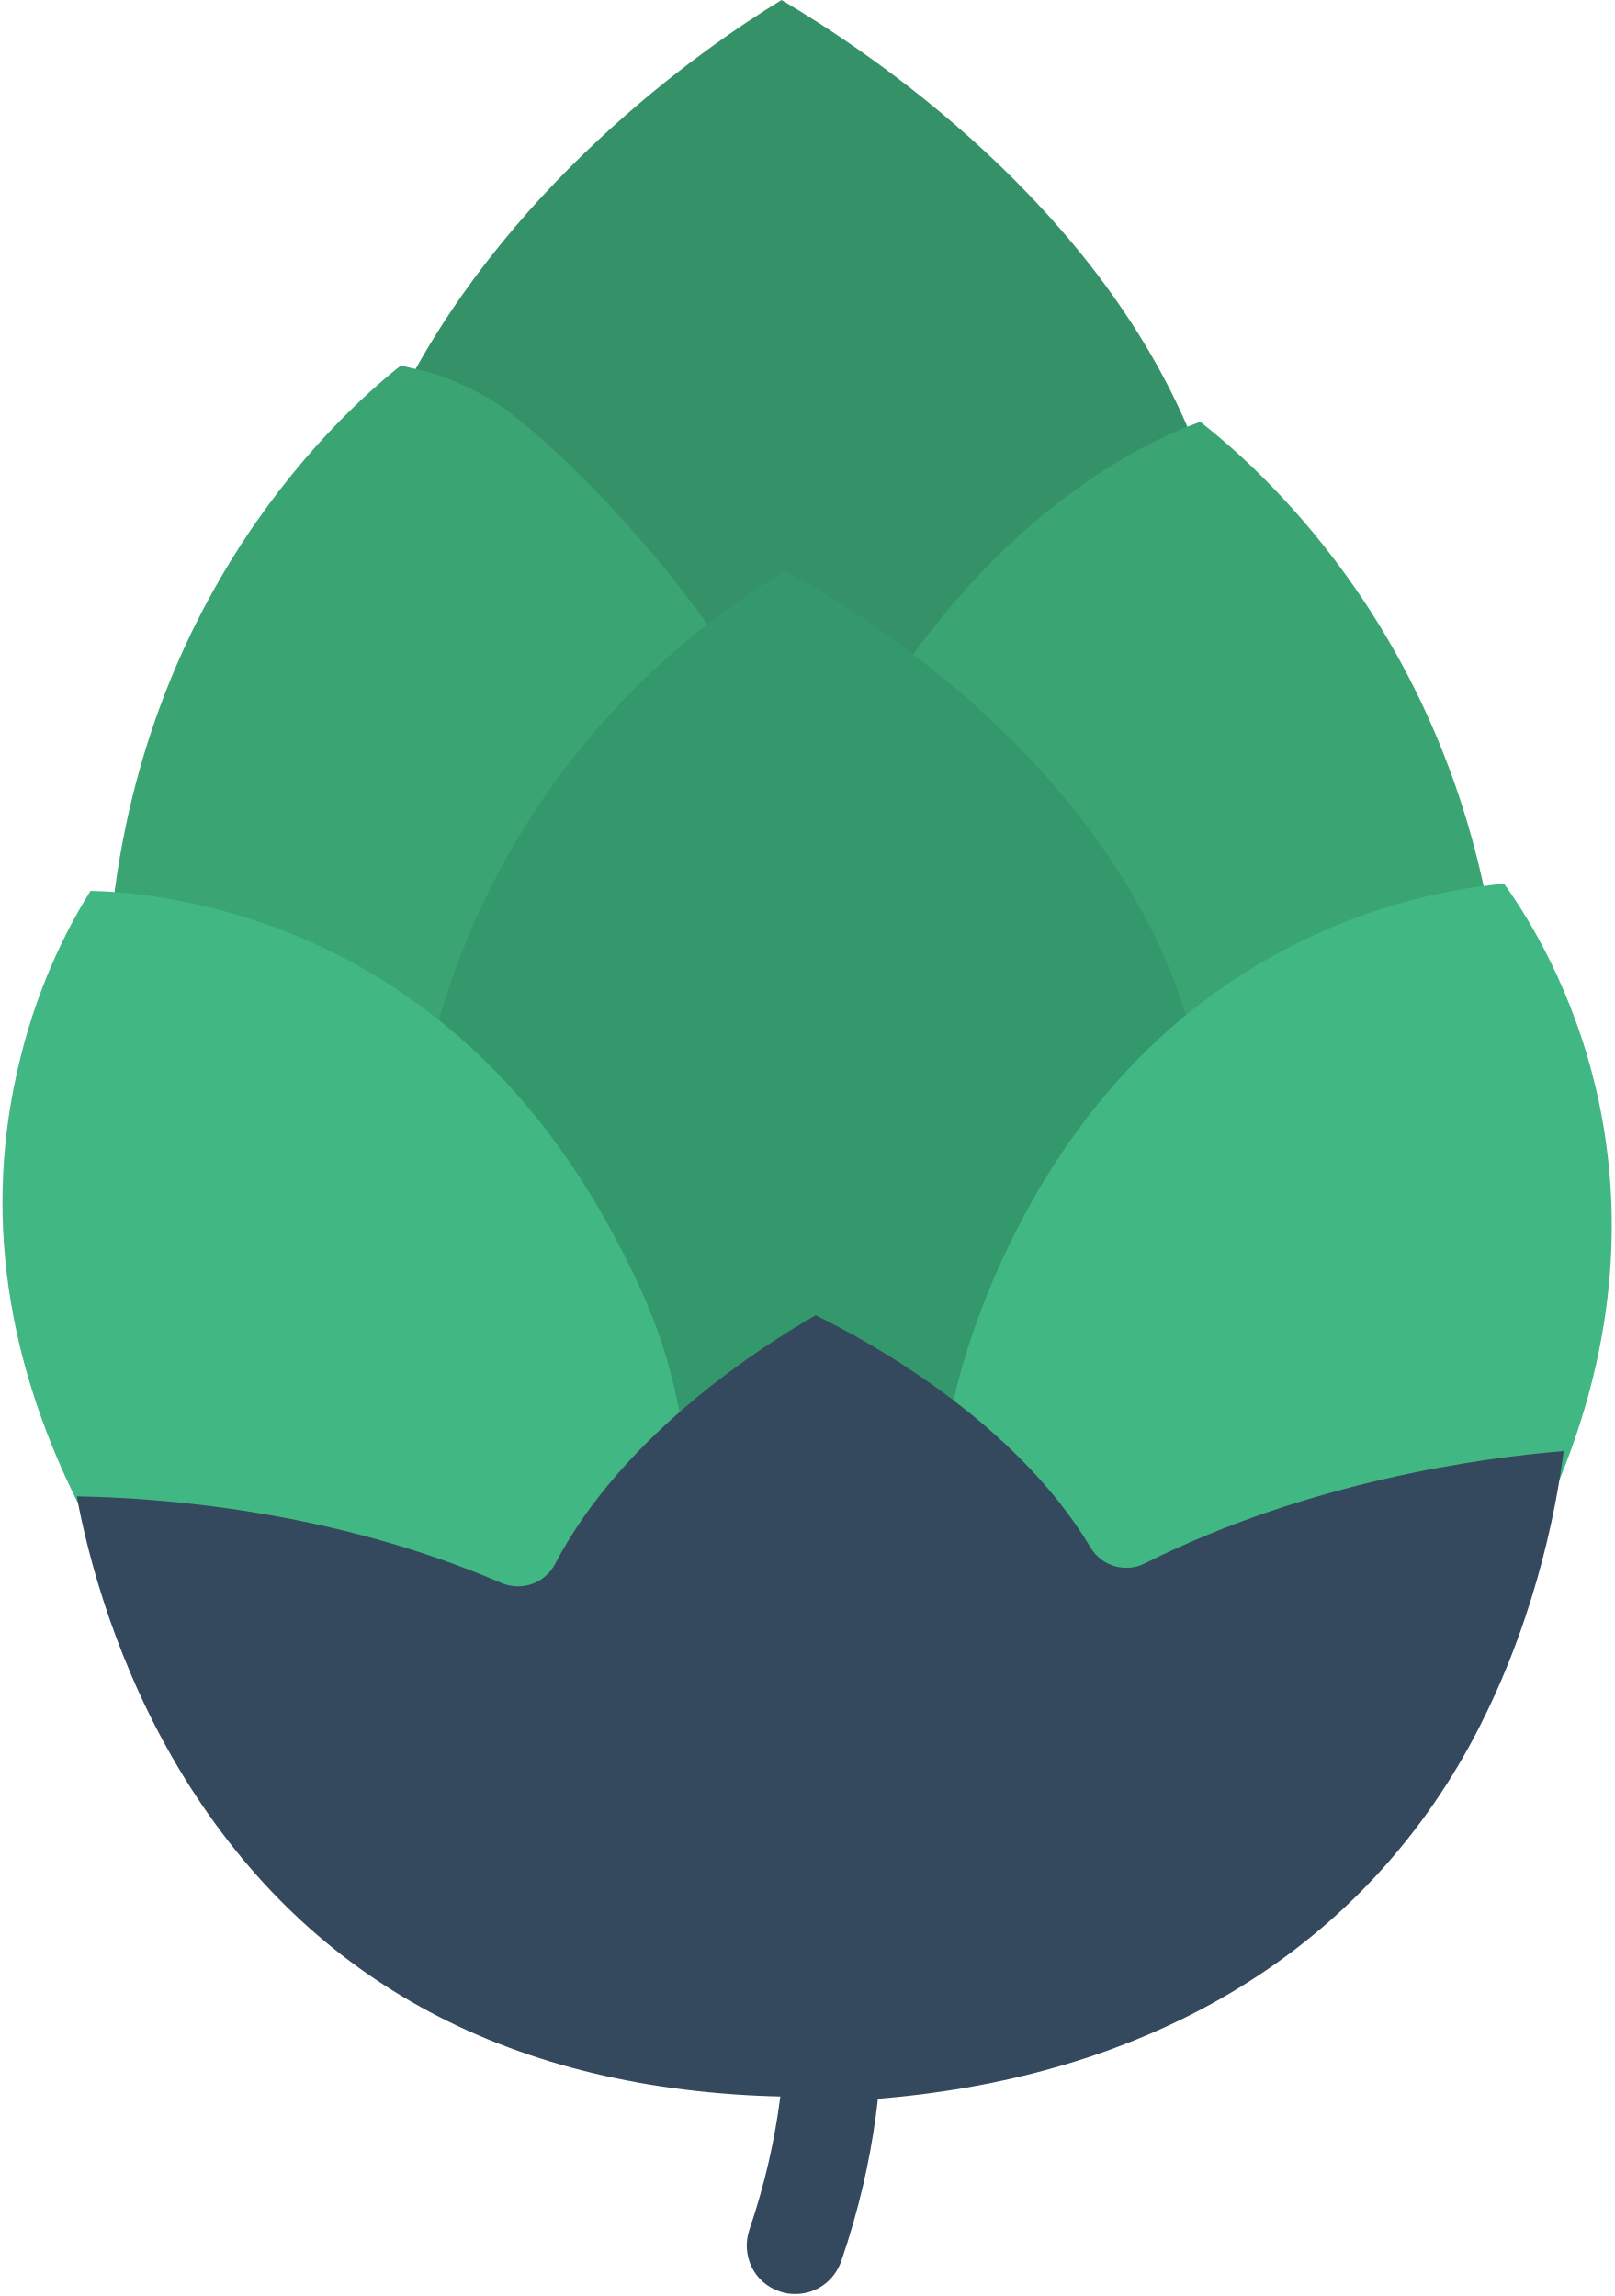
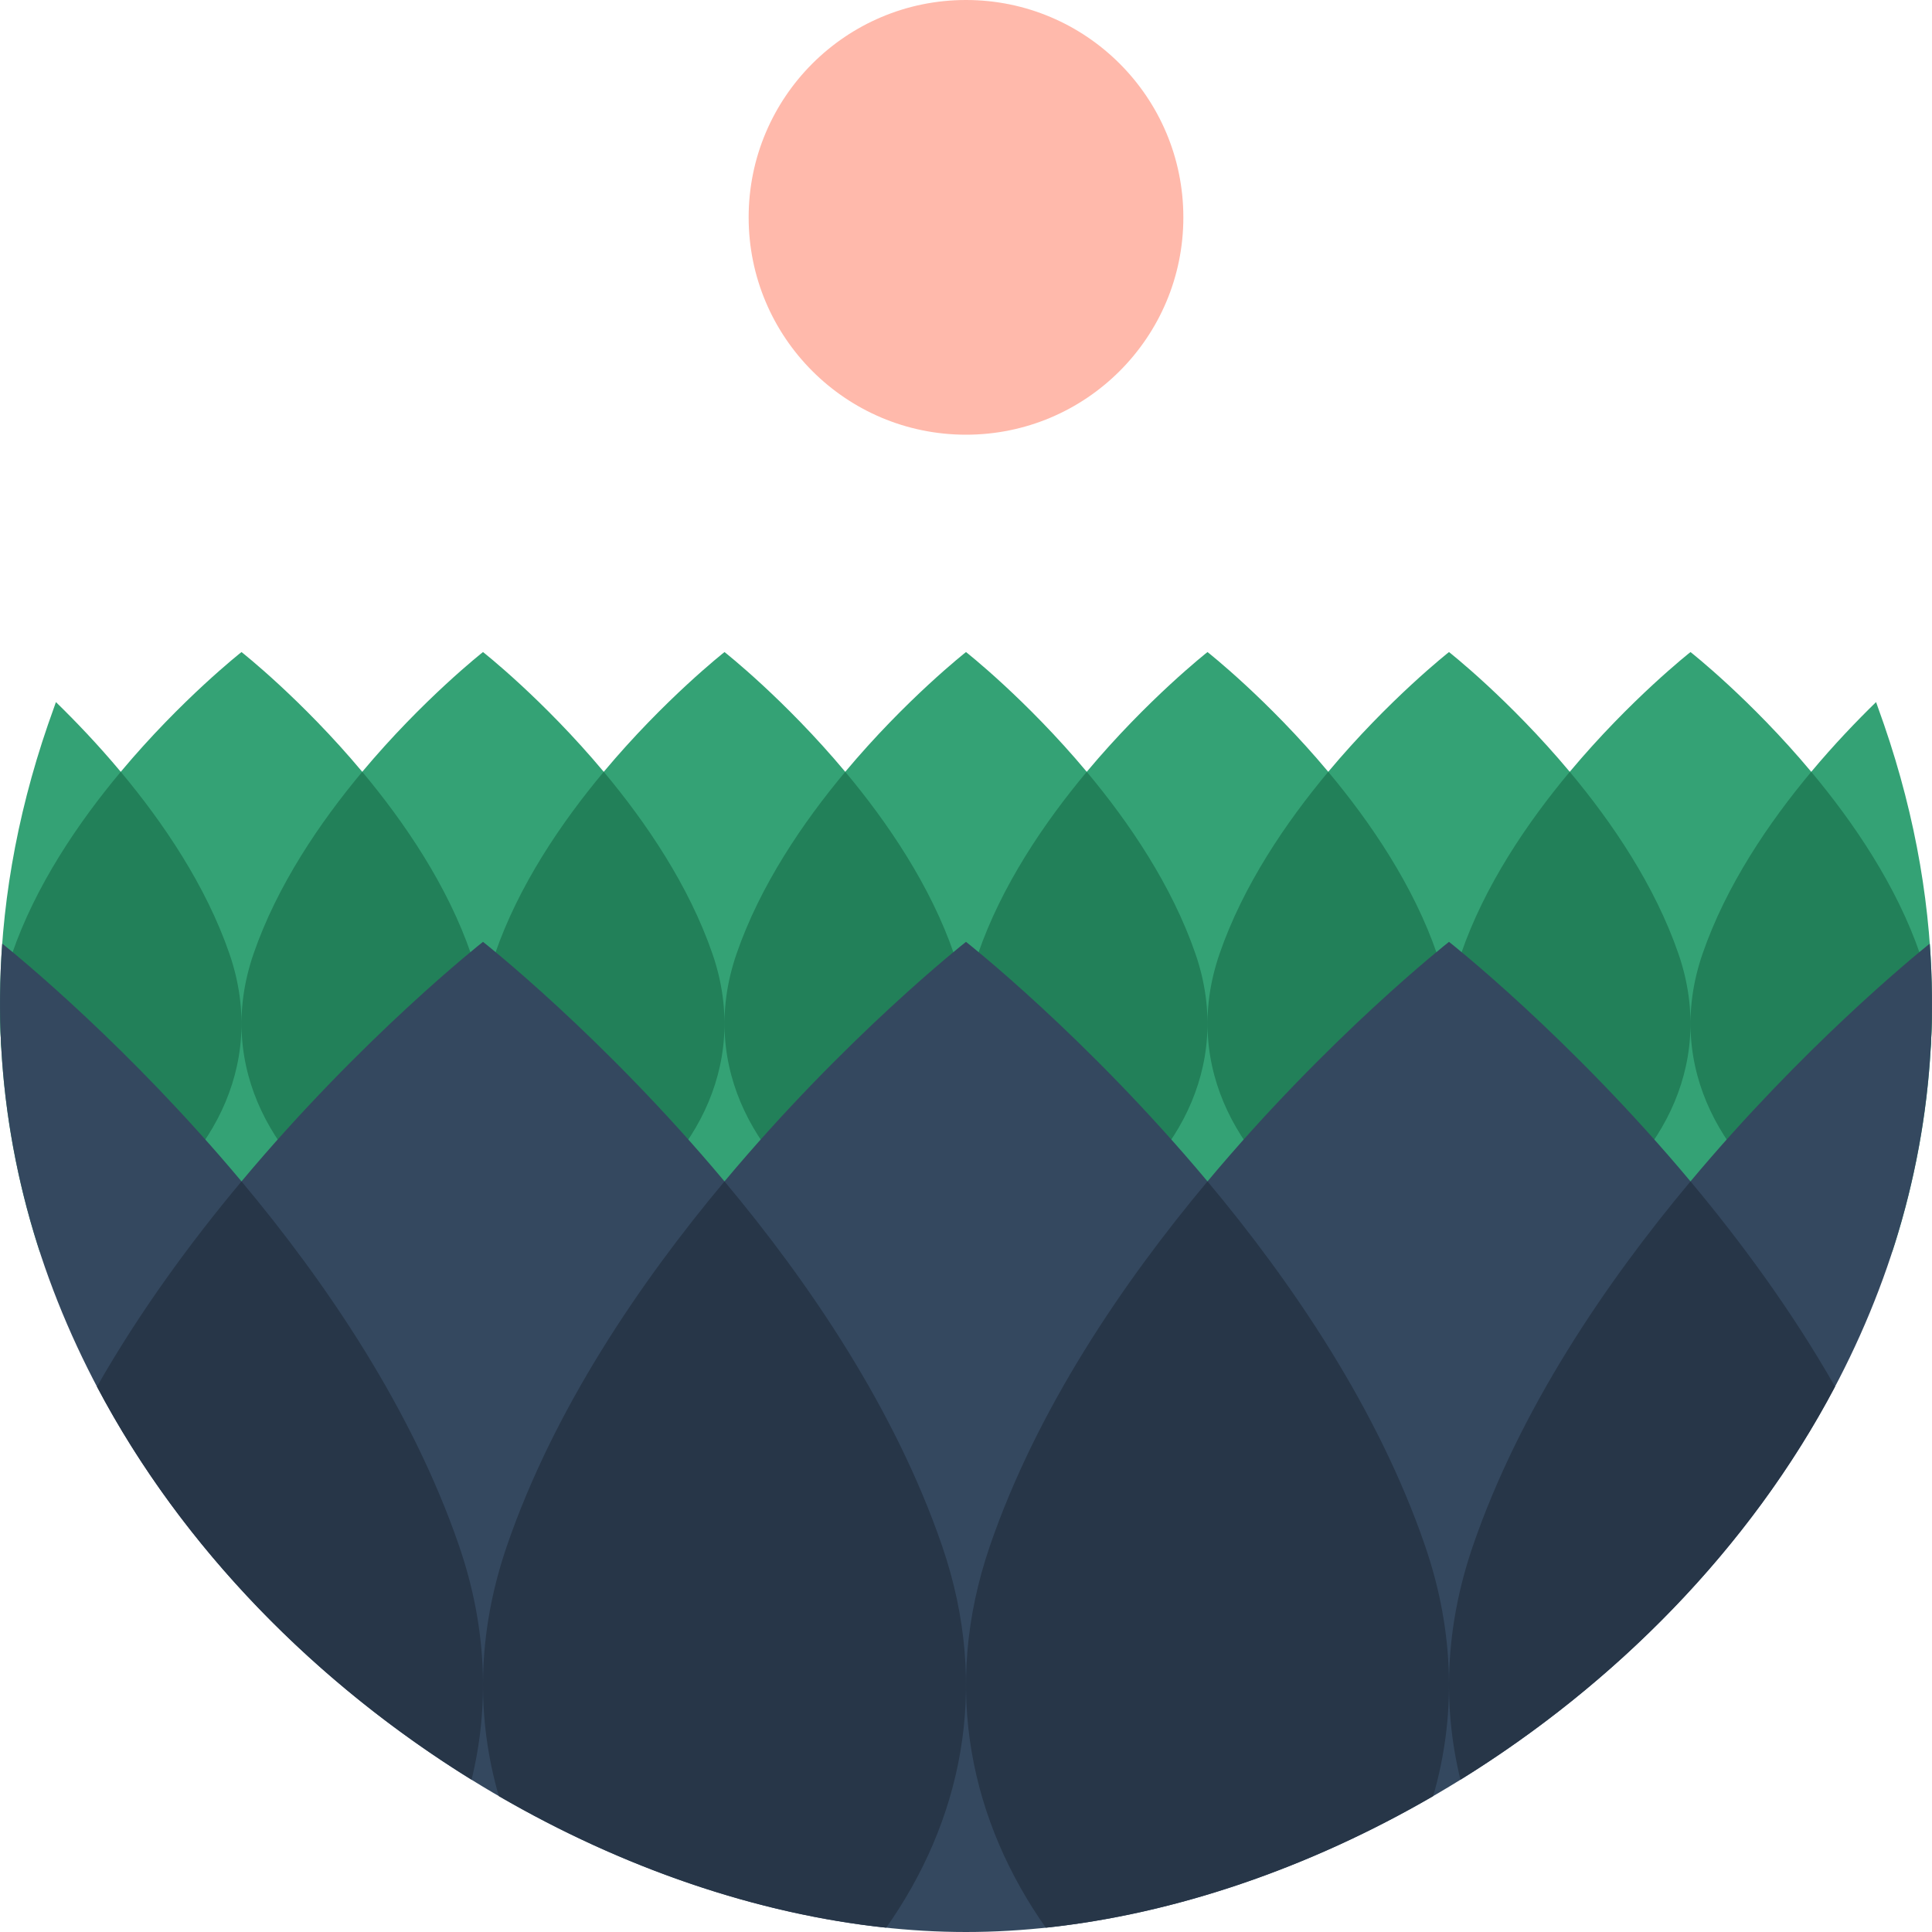
- <svg xmlns="http://www.w3.org/2000/svg" width="246px" height="350px" viewBox="126 75 246 350" version="1.1">
-   <defs />
-   <g id="logo" stroke="none" stroke-width="1" fill="none" fill-rule="evenodd" transform="translate(126, 75)">
-     <g id="Group">
-       <path d="M182.4,68.6 C168.8,75.3 150.6,87.9 134.1,111.3 C127.3,106.6 122.6,104.3 121.9,103.9 C119.3,102.6 116.3,102.5 113.6,103.6 C112.9,103.9 108.4,105.7 101.8,109.6 C88.7,87.8 75.3,74.4 59.9,62.9 C76.2,28.7 107.3,7.2 119.1,0 C132,7.6 168.1,31.4 182.4,68.6 Z" id="Shape" fill="#359168" />
-       <path d="M229.1,158.1 C227.6,158.7 226.1,159.3 224.6,159.9 C212.1,165.2 197.1,173.6 182.6,187.2 C173.4,148.7 151.6,123.6 133.3,108.5 C152,78.2 174,67.5 182.9,64.3 C194,72.9 226.4,102.6 229.1,158.1 L229.1,158.1 Z" id="Shape" fill="#3AA572" />
-       <path d="M61.1,55.7 C63.9,56.5 67.2,56.7 74.1,60.5 C81,64.3 100.6,82.7 112.8,102.8 C95.3,117.3 74.7,141.4 65.9,178.7 C51.5,166.1 36.9,158.2 24.7,153.3 C21.8,152.1 19,151.1 16.3,150.2 C18.1,94.3 50.4,64.2 61.1,55.7 L61.1,55.7 Z" id="Shape" fill="#3AA572" />
-       <path d="M85.2,214.2 C78.1,201 70.4,190.1 62.2,180.9 C62.3,180.2 62.3,179.6 62.3,179 C68.2,121.4 106.8,94.5 119.7,87.1 C133.3,94.3 184.2,126.1 184.2,177.8 C184.3,181 184.3,183.3 184.3,183.3 C176.9,192.8 171.3,202.3 165.3,215.5 C160.1,226.7 156.3,238.2 153.7,249.7 C140.5,241.6 130.5,237.3 129.5,236.9 C126.8,235.7 123.6,235.8 121,237.2 C120,237.6 111.1,242 99.3,250.1 C96.4,237.8 92.2,227.3 85.2,214.2 Z" id="Shape" fill="#33996C" />
-       <path d="M113.1,303.1 C117.6,300.4 122,297.6 126.3,294.7 C131.1,297.8 135.9,300.7 140.9,303.4 C138.7,303.5 136.6,303.7 134.4,303.8 C134.8,314.9 133.6,329 128.2,344.7 C127.1,347.8 124.3,349.7 121.2,349.7 C120.4,349.7 119.6,349.6 118.8,349.3 C114.9,348 112.9,343.8 114.2,339.9 C119,325.8 120,313.3 119.6,303.6 C117.4,303.5 115.3,303.3 113.1,303.1 L113.1,303.1 Z" id="Shape" fill="#35495E" />
-       <path d="M236.9,227.4 C220.8,229.1 194.8,233.7 168.6,245.7 C161.5,235.7 152.5,227.3 143.9,220.7 C145.4,211.1 148.3,201.8 152.6,192.3 C163.7,168.1 180.5,151 202.4,141.6 C214,136.6 224.1,135.2 229.2,134.7 C236.3,144.5 257.4,179.5 236.9,227.4 L236.9,227.4 Z" id="Shape" fill="#41B883" />
-       <path d="M3.1,161.3 C6.1,149 11.1,140.1 13.8,135.8 C18.9,135.9 29,136.8 40.9,141 C63.4,149.1 81.2,165.1 93.7,188.6 C100.3,200.9 102.5,208.8 104.1,218.3 C95.6,225.6 86.7,234.7 79.9,245.6 C54.4,235.8 29.4,232.6 13.2,231.7 L13.2,231.7 C0.8,208.2 -2.7,184.5 3.1,161.3 L3.1,161.3 Z" id="Shape" fill="#41B883" />
-       <path d="M119.3,319.6 C78.2,318.7 47.5,302.4 28.1,271 C17.8,254.3 13.4,237.3 11.7,228.1 C23.9,228.3 50.4,230.1 76.4,241.3 C79.5,242.6 83,241.4 84.6,238.4 C95,218.4 116.8,204.8 124.3,200.5 C132.1,204.3 154.6,216.5 166.2,235.9 C167.9,238.8 171.6,239.8 174.5,238.3 C199.7,225.7 226,222.2 238.3,221.2 C237.1,230.6 233.6,248.5 223.9,266.2 C205.8,299.1 172.5,317.8 129.9,320.2" id="Shape" fill="#35495E" />
-     </g>
+ <svg xmlns="http://www.w3.org/2000/svg" width="80" height="80" viewBox="0 0 80 80">
+   <g fill="none" fill-rule="evenodd">
+     <circle cx="40" cy="9" r="9" fill="#FF8E78" fill-opacity=".62" />
+     <path fill="#34A275" d="M77.684,29.072 C76.881,29.854 75.943,30.832 75,31.959 C72.479,28.946 70,27 70,27 C70,27 67.521,28.946 65,31.959 C62.479,28.946 60,27 60,27 C60,27 57.521,28.946 55,31.959 C52.479,28.946 50,27 50,27 C50,27 47.521,28.946 45,31.959 C42.479,28.946 40,27 40,27 C40,27 37.521,28.946 35,31.959 C32.479,28.946 30,27 30,27 C30,27 27.521,28.946 25,31.959 C22.479,28.946 20,27 20,27 C20,27 17.521,28.946 15,31.959 C12.479,28.946 10,27 10,27 C10,27 7.521,28.946 5,31.959 C4.057,30.832 3.119,29.854 2.316,29.072 C2.204,29.38 2.095,29.69 1.988,30 C-0.705,37.826 -0.505,45.233 1.644,51.829 C2.78,51.598 3.931,51.141 5,50.496 C6.591,51.455 8.363,52 10,52 C11.637,52 13.409,51.455 15,50.496 C16.591,51.455 18.363,52 20,52 C21.637,52 23.409,51.455 25,50.496 C26.591,51.455 28.363,52 30,52 C31.637,52 33.409,51.455 35,50.496 C36.591,51.455 38.363,52 40,52 C41.637,52 43.409,51.455 45,50.496 C46.591,51.455 48.363,52 50,52 C51.637,52 53.409,51.455 55,50.496 C56.591,51.455 58.363,52 60,52 C61.637,52 63.409,51.455 65,50.496 C66.591,51.455 68.363,52 70,52 C71.637,52 73.409,51.455 75,50.496 C76.069,51.141 77.22,51.598 78.356,51.829 C80.505,45.233 80.705,37.826 78.012,30 C77.905,29.69 77.796,29.38 77.684,29.072 L77.684,29.072 Z" />
+     <path fill="#228059" d="M79.995,42.103 C79.967,41.263 79.81,40.393 79.503,39.5 C78.528,36.668 76.754,34.056 75,31.959 C73.246,34.056 71.472,36.668 70.497,39.5 C68.863,44.25 71.491,48.381 75,50.496 C77.55,48.959 79.635,46.357 79.957,43.227 C79.976,42.854 79.989,42.479 79.995,42.103 L79.995,42.103 Z M0.043,43.227 C0.365,46.357 2.45,48.959 5,50.496 C8.509,48.381 11.137,44.25 9.503,39.5 C8.528,36.668 6.754,34.056 5,31.959 C3.246,34.056 1.472,36.668 0.497,39.5 C0.19,40.393 0.033,41.263 0.005,42.103 C0.011,42.479 0.024,42.854 0.043,43.227 L0.043,43.227 Z M45,31.959 C46.754,34.056 48.528,36.668 49.503,39.5 C51.137,44.25 48.509,48.381 45,50.496 C41.491,48.381 38.863,44.25 40.497,39.5 C41.472,36.668 43.246,34.056 45,31.959 L45,31.959 Z M35,50.496 C31.491,48.381 28.863,44.25 30.497,39.5 C31.472,36.668 33.246,34.056 35,31.959 C36.754,34.056 38.528,36.668 39.503,39.5 C41.137,44.25 38.509,48.381 35,50.496 L35,50.496 Z M55,50.496 C51.491,48.381 48.863,44.25 50.497,39.5 C51.472,36.668 53.246,34.056 55,31.959 C56.754,34.056 58.528,36.668 59.503,39.5 C61.137,44.25 58.509,48.381 55,50.496 L55,50.496 Z M65,50.496 C61.491,48.381 58.863,44.25 60.497,39.5 C61.472,36.668 63.246,34.056 65,31.959 C66.754,34.056 68.528,36.668 69.503,39.5 C71.137,44.25 68.509,48.381 65,50.496 L65,50.496 Z M25,31.959 C26.754,34.056 28.528,36.668 29.503,39.5 C31.137,44.25 28.509,48.381 25,50.496 C21.491,48.381 18.863,44.25 20.497,39.5 C21.472,36.668 23.246,34.056 25,31.959 L25,31.959 Z M15,31.959 C16.754,34.056 18.528,36.668 19.503,39.5 C21.137,44.25 18.509,48.381 15,50.496 C11.491,48.381 8.863,44.25 10.497,39.5 C11.472,36.668 13.246,34.056 15,31.959 L15,31.959 Z" />
+     <path fill="#34485F" d="M79.908,39.073 C79.211,39.632 74.642,43.372 70,48.919 C64.958,42.893 60,39 60,39 C60,39 55.042,42.893 50,48.919 C44.958,42.893 40,39 40,39 C40,39 35.042,42.893 30,48.919 C24.958,42.893 20,39 20,39 C20,39 15.042,42.893 10,48.919 C5.358,43.372 0.789,39.632 0.092,39.073 C-1.633,62.356 21.362,80 40,80 C58.638,80 81.633,62.356 79.908,39.073 L79.908,39.073 Z" />
+     <path fill="#273648" d="M59.345,74.373 C54.218,77.349 48.656,79.254 43.304,79.822 C40.267,75.512 38.928,70.003 40.994,64 C42.943,58.336 46.492,53.111 50,48.919 C53.508,53.111 57.057,58.336 59.006,64 C60.279,67.7 60.259,71.213 59.345,74.373 L59.345,74.373 Z M20.655,74.373 C19.741,71.213 19.721,67.7 20.994,64 C22.943,58.336 26.492,53.111 30,48.919 C33.508,53.111 37.057,58.336 39.006,64 C41.072,70.003 39.733,75.512 36.696,79.822 C31.344,79.254 25.782,77.349 20.655,74.373 L20.655,74.373 Z M60.474,73.695 C59.745,70.714 59.811,67.438 60.994,64 C62.943,58.336 66.492,53.111 70,48.919 C72.097,51.425 74.209,54.301 75.985,57.418 C72.432,64.153 66.835,69.755 60.474,73.695 L60.474,73.695 Z M19.526,73.695 C20.255,70.714 20.189,67.438 19.006,64 C17.057,58.336 13.508,53.111 10,48.919 C7.903,51.425 5.791,54.301 4.015,57.418 C7.568,64.153 13.165,69.755 19.526,73.695 L19.526,73.695 Z" />
  </g>
</svg>
